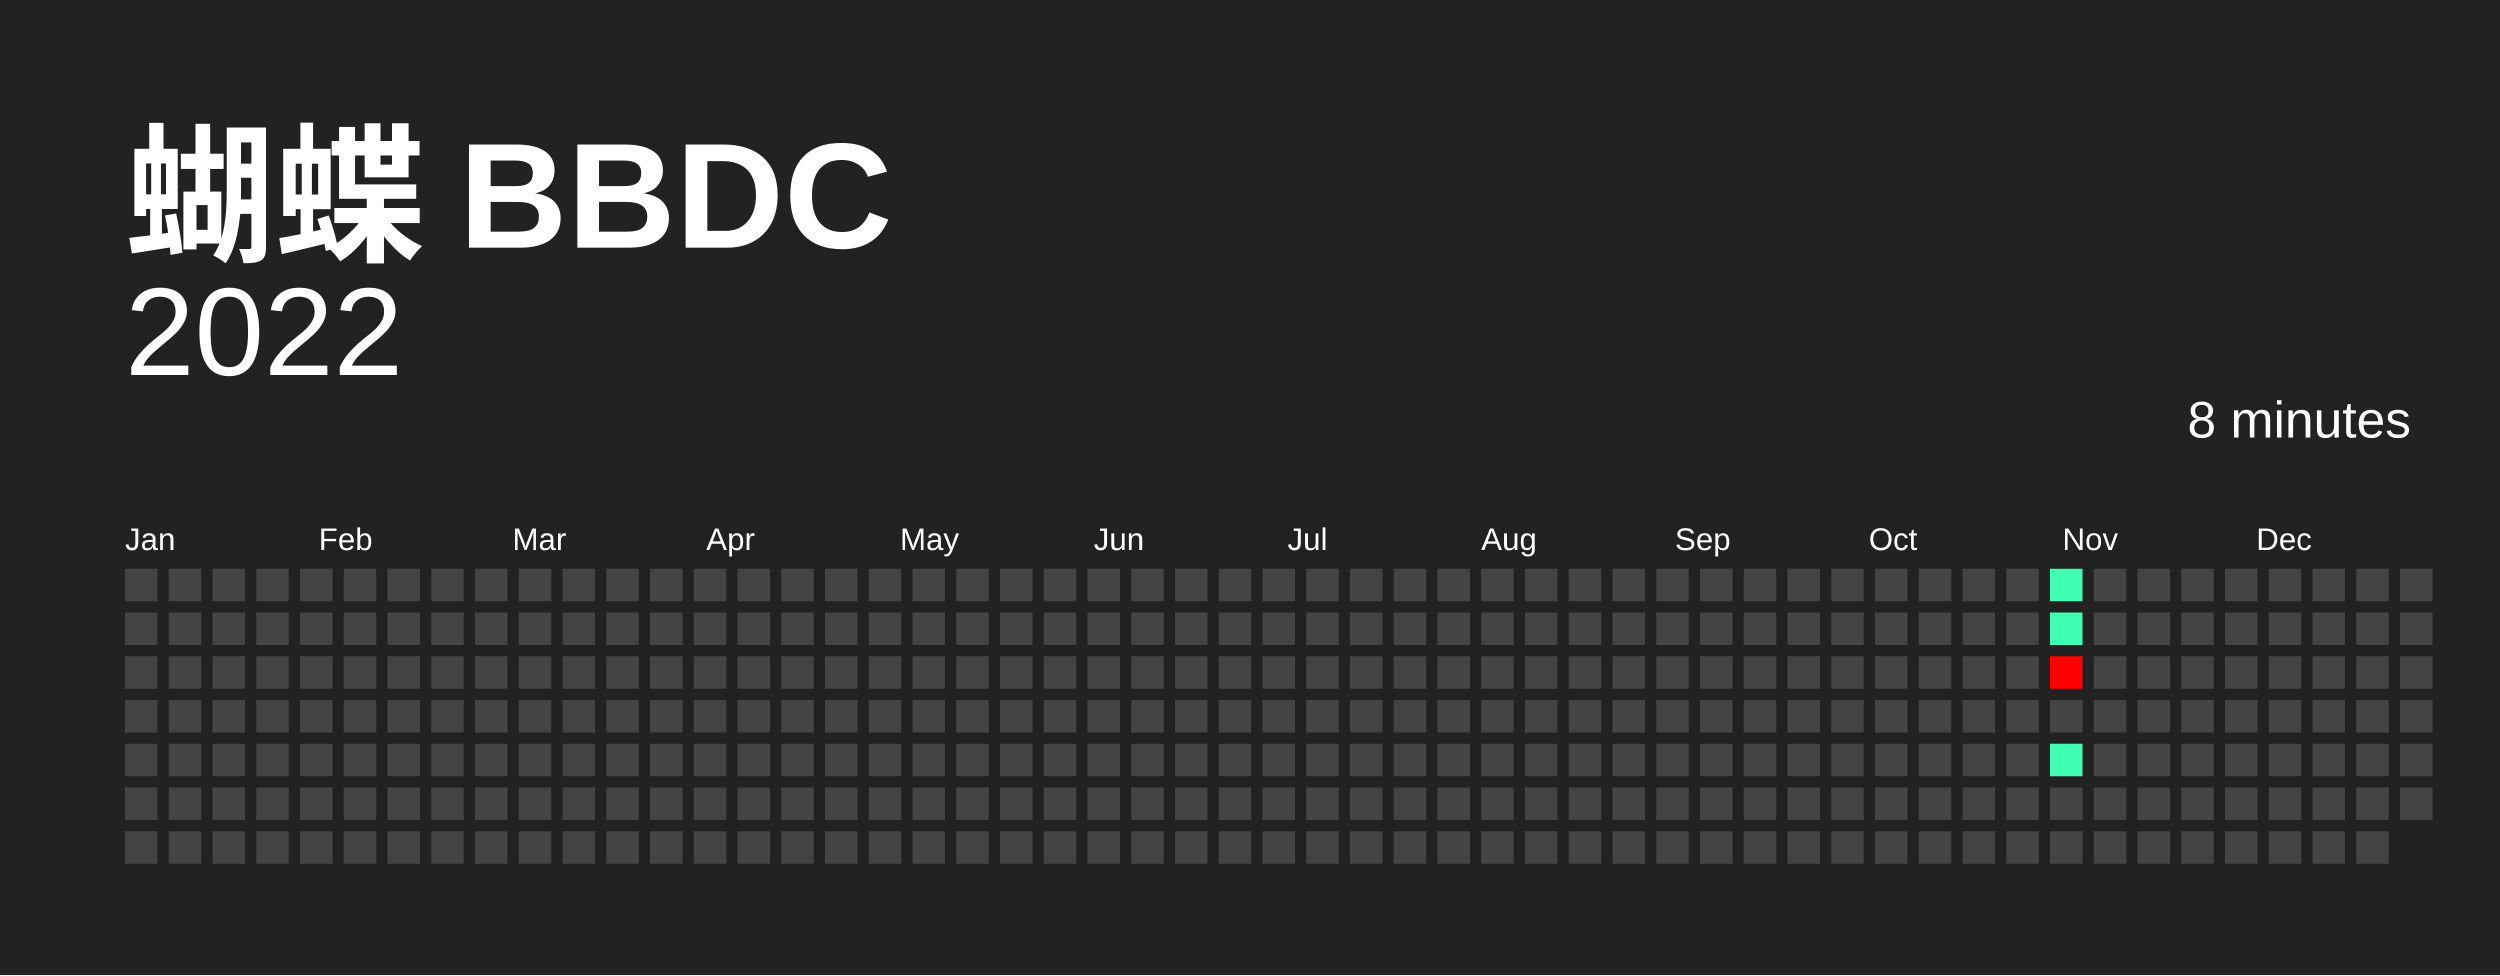
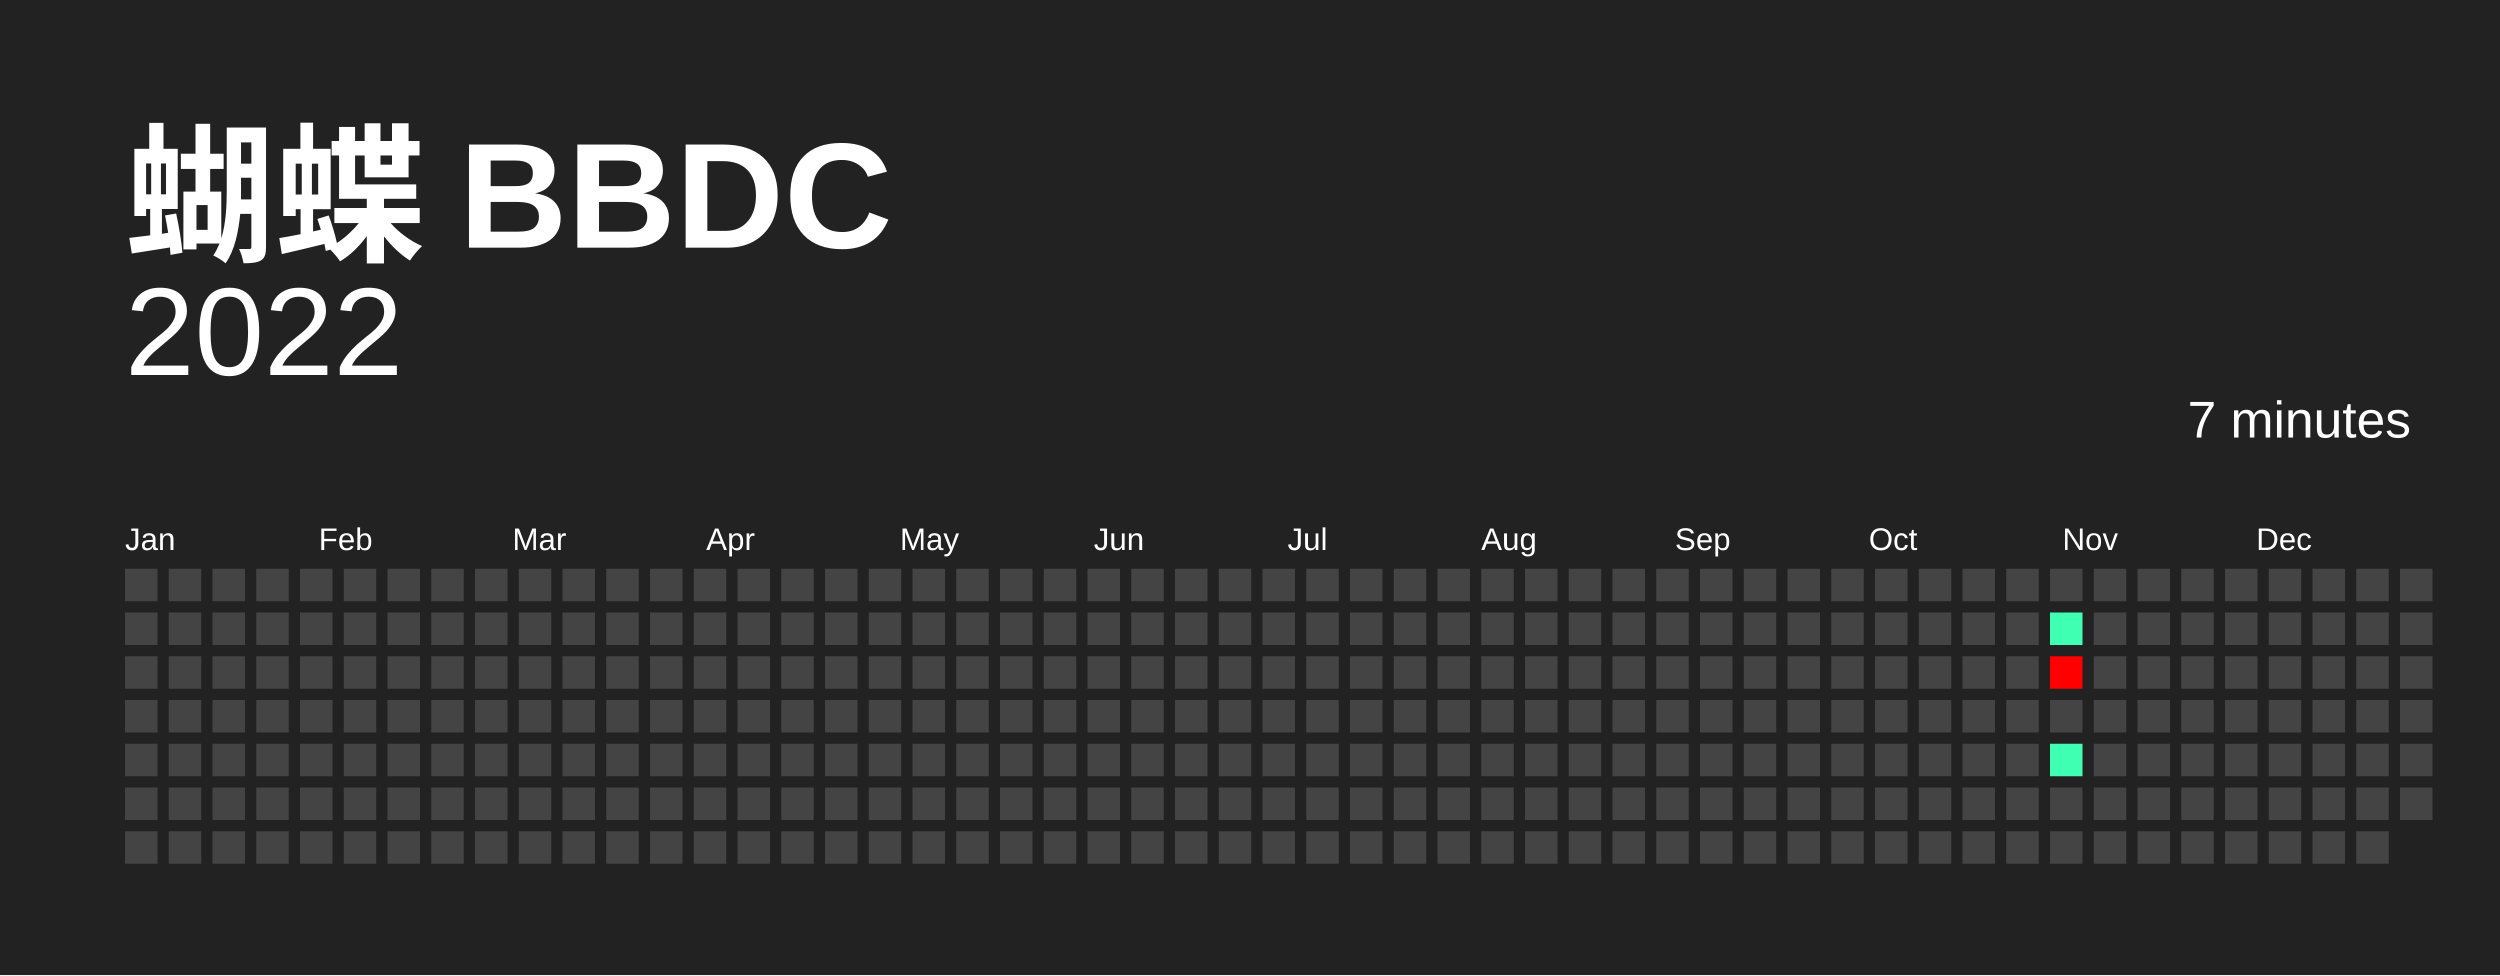
<svg xmlns="http://www.w3.org/2000/svg" baseProfile="full" height="78mm" version="1.1" viewBox="0,0,200,78" width="200mm">
  <defs />
  <rect fill="#222222" height="78" width="200" x="0" y="0" />
  <text fill="#FFFFFF" style="font-size:12px; font-family:Arial; font-weight:bold;" x="10" y="20">蝴蝶 BBDC</text>
  <text alignment-baseline="hanging" fill="#FFFFFF" style="font-size:10.0px; font-family:Arial;" x="10" y="30">2022</text>
-   <text alignment-baseline="hanging" fill="#FFFFFF" style="font-size:4.125px; font-family:Arial;" x="175" y="35">8 minutes</text>
+   <text alignment-baseline="hanging" fill="#FFFFFF" style="font-size:4.125px; font-family:Arial;" x="175" y="35">7 minutes</text>
  <text fill="#FFFFFF" style="font-size:2.5px; font-family:Arial" x="10.0" y="44">Jan</text>
  <text fill="#FFFFFF" style="font-size:2.5px; font-family:Arial" x="25.5" y="44">Feb</text>
  <text fill="#FFFFFF" style="font-size:2.5px; font-family:Arial" x="41.0" y="44">Mar</text>
  <text fill="#FFFFFF" style="font-size:2.5px; font-family:Arial" x="56.5" y="44">Apr</text>
  <text fill="#FFFFFF" style="font-size:2.5px; font-family:Arial" x="72.0" y="44">May</text>
  <text fill="#FFFFFF" style="font-size:2.5px; font-family:Arial" x="87.5" y="44">Jun</text>
  <text fill="#FFFFFF" style="font-size:2.5px; font-family:Arial" x="103.0" y="44">Jul</text>
  <text fill="#FFFFFF" style="font-size:2.5px; font-family:Arial" x="118.5" y="44">Aug</text>
  <text fill="#FFFFFF" style="font-size:2.5px; font-family:Arial" x="134.0" y="44">Sep</text>
  <text fill="#FFFFFF" style="font-size:2.5px; font-family:Arial" x="149.5" y="44">Oct</text>
  <text fill="#FFFFFF" style="font-size:2.5px; font-family:Arial" x="165.0" y="44">Nov</text>
  <text fill="#FFFFFF" style="font-size:2.5px; font-family:Arial" x="180.5" y="44">Dec</text>
  <rect fill="#444444" height="2.6" width="2.6" x="10.0" y="45.5" />
  <rect fill="#444444" height="2.6" width="2.6" x="10.0" y="49.0" />
  <rect fill="#444444" height="2.6" width="2.6" x="10.0" y="52.5" />
  <rect fill="#444444" height="2.6" width="2.6" x="10.0" y="56.0" />
  <rect fill="#444444" height="2.6" width="2.6" x="10.0" y="59.5" />
  <rect fill="#444444" height="2.6" width="2.6" x="10.0" y="63.0" />
  <rect fill="#444444" height="2.6" width="2.6" x="10.0" y="66.5" />
  <rect fill="#444444" height="2.6" width="2.6" x="13.5" y="45.5" />
  <rect fill="#444444" height="2.6" width="2.6" x="13.5" y="49.0" />
  <rect fill="#444444" height="2.6" width="2.6" x="13.5" y="52.5" />
  <rect fill="#444444" height="2.6" width="2.6" x="13.5" y="56.0" />
  <rect fill="#444444" height="2.6" width="2.6" x="13.5" y="59.5" />
  <rect fill="#444444" height="2.6" width="2.6" x="13.5" y="63.0" />
  <rect fill="#444444" height="2.6" width="2.6" x="13.5" y="66.5" />
  <rect fill="#444444" height="2.6" width="2.6" x="17.0" y="45.5" />
  <rect fill="#444444" height="2.6" width="2.6" x="17.0" y="49.0" />
  <rect fill="#444444" height="2.6" width="2.6" x="17.0" y="52.5" />
  <rect fill="#444444" height="2.6" width="2.6" x="17.0" y="56.0" />
  <rect fill="#444444" height="2.6" width="2.6" x="17.0" y="59.5" />
  <rect fill="#444444" height="2.6" width="2.6" x="17.0" y="63.0" />
  <rect fill="#444444" height="2.6" width="2.6" x="17.0" y="66.5" />
  <rect fill="#444444" height="2.6" width="2.6" x="20.5" y="45.5" />
  <rect fill="#444444" height="2.6" width="2.6" x="20.5" y="49.0" />
  <rect fill="#444444" height="2.6" width="2.6" x="20.5" y="52.5" />
  <rect fill="#444444" height="2.6" width="2.6" x="20.5" y="56.0" />
  <rect fill="#444444" height="2.6" width="2.6" x="20.5" y="59.5" />
  <rect fill="#444444" height="2.6" width="2.6" x="20.5" y="63.0" />
  <rect fill="#444444" height="2.6" width="2.6" x="20.5" y="66.5" />
  <rect fill="#444444" height="2.6" width="2.6" x="24.0" y="45.5" />
  <rect fill="#444444" height="2.6" width="2.6" x="24.0" y="49.0" />
  <rect fill="#444444" height="2.6" width="2.6" x="24.0" y="52.5" />
  <rect fill="#444444" height="2.6" width="2.6" x="24.0" y="56.0" />
  <rect fill="#444444" height="2.6" width="2.6" x="24.0" y="59.5" />
  <rect fill="#444444" height="2.6" width="2.6" x="24.0" y="63.0" />
  <rect fill="#444444" height="2.6" width="2.6" x="24.0" y="66.5" />
  <rect fill="#444444" height="2.6" width="2.6" x="27.5" y="45.5" />
  <rect fill="#444444" height="2.6" width="2.6" x="27.5" y="49.0" />
  <rect fill="#444444" height="2.6" width="2.6" x="27.5" y="52.5" />
  <rect fill="#444444" height="2.6" width="2.6" x="27.5" y="56.0" />
  <rect fill="#444444" height="2.6" width="2.6" x="27.5" y="59.5" />
  <rect fill="#444444" height="2.6" width="2.6" x="27.5" y="63.0" />
  <rect fill="#444444" height="2.6" width="2.6" x="27.5" y="66.5" />
  <rect fill="#444444" height="2.6" width="2.6" x="31.0" y="45.5" />
  <rect fill="#444444" height="2.6" width="2.6" x="31.0" y="49.0" />
  <rect fill="#444444" height="2.6" width="2.6" x="31.0" y="52.5" />
  <rect fill="#444444" height="2.6" width="2.6" x="31.0" y="56.0" />
  <rect fill="#444444" height="2.6" width="2.6" x="31.0" y="59.5" />
  <rect fill="#444444" height="2.6" width="2.6" x="31.0" y="63.0" />
  <rect fill="#444444" height="2.6" width="2.6" x="31.0" y="66.5" />
  <rect fill="#444444" height="2.6" width="2.6" x="34.5" y="45.5" />
  <rect fill="#444444" height="2.6" width="2.6" x="34.5" y="49.0" />
  <rect fill="#444444" height="2.6" width="2.6" x="34.5" y="52.5" />
  <rect fill="#444444" height="2.6" width="2.6" x="34.5" y="56.0" />
  <rect fill="#444444" height="2.6" width="2.6" x="34.5" y="59.5" />
  <rect fill="#444444" height="2.6" width="2.6" x="34.5" y="63.0" />
  <rect fill="#444444" height="2.6" width="2.6" x="34.5" y="66.5" />
  <rect fill="#444444" height="2.6" width="2.6" x="38.0" y="45.5" />
  <rect fill="#444444" height="2.6" width="2.6" x="38.0" y="49.0" />
  <rect fill="#444444" height="2.6" width="2.6" x="38.0" y="52.5" />
  <rect fill="#444444" height="2.6" width="2.6" x="38.0" y="56.0" />
  <rect fill="#444444" height="2.6" width="2.6" x="38.0" y="59.5" />
  <rect fill="#444444" height="2.6" width="2.6" x="38.0" y="63.0" />
  <rect fill="#444444" height="2.6" width="2.6" x="38.0" y="66.5" />
  <rect fill="#444444" height="2.6" width="2.6" x="41.5" y="45.5" />
  <rect fill="#444444" height="2.6" width="2.6" x="41.5" y="49.0" />
  <rect fill="#444444" height="2.6" width="2.6" x="41.5" y="52.5" />
  <rect fill="#444444" height="2.6" width="2.6" x="41.5" y="56.0" />
  <rect fill="#444444" height="2.6" width="2.6" x="41.5" y="59.5" />
  <rect fill="#444444" height="2.6" width="2.6" x="41.5" y="63.0" />
  <rect fill="#444444" height="2.6" width="2.6" x="41.5" y="66.5" />
  <rect fill="#444444" height="2.6" width="2.6" x="45.0" y="45.5" />
  <rect fill="#444444" height="2.6" width="2.6" x="45.0" y="49.0" />
  <rect fill="#444444" height="2.6" width="2.6" x="45.0" y="52.5" />
  <rect fill="#444444" height="2.6" width="2.6" x="45.0" y="56.0" />
  <rect fill="#444444" height="2.6" width="2.6" x="45.0" y="59.5" />
  <rect fill="#444444" height="2.6" width="2.6" x="45.0" y="63.0" />
  <rect fill="#444444" height="2.6" width="2.6" x="45.0" y="66.5" />
  <rect fill="#444444" height="2.6" width="2.6" x="48.5" y="45.5" />
  <rect fill="#444444" height="2.6" width="2.6" x="48.5" y="49.0" />
  <rect fill="#444444" height="2.6" width="2.6" x="48.5" y="52.5" />
  <rect fill="#444444" height="2.6" width="2.6" x="48.5" y="56.0" />
  <rect fill="#444444" height="2.6" width="2.6" x="48.5" y="59.5" />
  <rect fill="#444444" height="2.6" width="2.6" x="48.5" y="63.0" />
  <rect fill="#444444" height="2.6" width="2.6" x="48.5" y="66.5" />
  <rect fill="#444444" height="2.6" width="2.6" x="52.0" y="45.5" />
  <rect fill="#444444" height="2.6" width="2.6" x="52.0" y="49.0" />
  <rect fill="#444444" height="2.6" width="2.6" x="52.0" y="52.5" />
  <rect fill="#444444" height="2.6" width="2.6" x="52.0" y="56.0" />
  <rect fill="#444444" height="2.6" width="2.6" x="52.0" y="59.5" />
  <rect fill="#444444" height="2.6" width="2.6" x="52.0" y="63.0" />
  <rect fill="#444444" height="2.6" width="2.6" x="52.0" y="66.5" />
  <rect fill="#444444" height="2.6" width="2.6" x="55.5" y="45.5" />
  <rect fill="#444444" height="2.6" width="2.6" x="55.5" y="49.0" />
  <rect fill="#444444" height="2.6" width="2.6" x="55.5" y="52.5" />
  <rect fill="#444444" height="2.6" width="2.6" x="55.5" y="56.0" />
  <rect fill="#444444" height="2.6" width="2.6" x="55.5" y="59.5" />
  <rect fill="#444444" height="2.6" width="2.6" x="55.5" y="63.0" />
  <rect fill="#444444" height="2.6" width="2.6" x="55.5" y="66.5" />
  <rect fill="#444444" height="2.6" width="2.6" x="59.0" y="45.5" />
  <rect fill="#444444" height="2.6" width="2.6" x="59.0" y="49.0" />
  <rect fill="#444444" height="2.6" width="2.6" x="59.0" y="52.5" />
  <rect fill="#444444" height="2.6" width="2.6" x="59.0" y="56.0" />
  <rect fill="#444444" height="2.6" width="2.6" x="59.0" y="59.5" />
  <rect fill="#444444" height="2.6" width="2.6" x="59.0" y="63.0" />
  <rect fill="#444444" height="2.6" width="2.6" x="59.0" y="66.5" />
  <rect fill="#444444" height="2.6" width="2.6" x="62.5" y="45.5" />
  <rect fill="#444444" height="2.6" width="2.6" x="62.5" y="49.0" />
  <rect fill="#444444" height="2.6" width="2.6" x="62.5" y="52.5" />
  <rect fill="#444444" height="2.6" width="2.6" x="62.5" y="56.0" />
  <rect fill="#444444" height="2.6" width="2.6" x="62.5" y="59.5" />
  <rect fill="#444444" height="2.6" width="2.6" x="62.5" y="63.0" />
  <rect fill="#444444" height="2.6" width="2.6" x="62.5" y="66.5" />
  <rect fill="#444444" height="2.6" width="2.6" x="66.0" y="45.5" />
  <rect fill="#444444" height="2.6" width="2.6" x="66.0" y="49.0" />
  <rect fill="#444444" height="2.6" width="2.6" x="66.0" y="52.5" />
  <rect fill="#444444" height="2.6" width="2.6" x="66.0" y="56.0" />
  <rect fill="#444444" height="2.6" width="2.6" x="66.0" y="59.5" />
  <rect fill="#444444" height="2.6" width="2.6" x="66.0" y="63.0" />
  <rect fill="#444444" height="2.6" width="2.6" x="66.0" y="66.5" />
  <rect fill="#444444" height="2.6" width="2.6" x="69.5" y="45.5" />
  <rect fill="#444444" height="2.6" width="2.6" x="69.5" y="49.0" />
  <rect fill="#444444" height="2.6" width="2.6" x="69.5" y="52.5" />
  <rect fill="#444444" height="2.6" width="2.6" x="69.5" y="56.0" />
  <rect fill="#444444" height="2.6" width="2.6" x="69.5" y="59.5" />
  <rect fill="#444444" height="2.6" width="2.6" x="69.5" y="63.0" />
  <rect fill="#444444" height="2.6" width="2.6" x="69.5" y="66.5" />
  <rect fill="#444444" height="2.6" width="2.6" x="73.0" y="45.5" />
  <rect fill="#444444" height="2.6" width="2.6" x="73.0" y="49.0" />
  <rect fill="#444444" height="2.6" width="2.6" x="73.0" y="52.5" />
  <rect fill="#444444" height="2.6" width="2.6" x="73.0" y="56.0" />
  <rect fill="#444444" height="2.6" width="2.6" x="73.0" y="59.5" />
  <rect fill="#444444" height="2.6" width="2.6" x="73.0" y="63.0" />
  <rect fill="#444444" height="2.6" width="2.6" x="73.0" y="66.5" />
  <rect fill="#444444" height="2.6" width="2.6" x="76.5" y="45.5" />
  <rect fill="#444444" height="2.6" width="2.6" x="76.5" y="49.0" />
  <rect fill="#444444" height="2.6" width="2.6" x="76.5" y="52.5" />
  <rect fill="#444444" height="2.6" width="2.6" x="76.5" y="56.0" />
  <rect fill="#444444" height="2.6" width="2.6" x="76.5" y="59.5" />
  <rect fill="#444444" height="2.6" width="2.6" x="76.5" y="63.0" />
  <rect fill="#444444" height="2.6" width="2.6" x="76.5" y="66.5" />
  <rect fill="#444444" height="2.6" width="2.6" x="80.0" y="45.5" />
  <rect fill="#444444" height="2.6" width="2.6" x="80.0" y="49.0" />
  <rect fill="#444444" height="2.6" width="2.6" x="80.0" y="52.5" />
  <rect fill="#444444" height="2.6" width="2.6" x="80.0" y="56.0" />
  <rect fill="#444444" height="2.6" width="2.6" x="80.0" y="59.5" />
  <rect fill="#444444" height="2.6" width="2.6" x="80.0" y="63.0" />
  <rect fill="#444444" height="2.6" width="2.6" x="80.0" y="66.5" />
  <rect fill="#444444" height="2.6" width="2.6" x="83.5" y="45.5" />
  <rect fill="#444444" height="2.6" width="2.6" x="83.5" y="49.0" />
  <rect fill="#444444" height="2.6" width="2.6" x="83.5" y="52.5" />
  <rect fill="#444444" height="2.6" width="2.6" x="83.5" y="56.0" />
  <rect fill="#444444" height="2.6" width="2.6" x="83.5" y="59.5" />
  <rect fill="#444444" height="2.6" width="2.6" x="83.5" y="63.0" />
  <rect fill="#444444" height="2.6" width="2.6" x="83.5" y="66.5" />
  <rect fill="#444444" height="2.6" width="2.6" x="87.0" y="45.5" />
  <rect fill="#444444" height="2.6" width="2.6" x="87.0" y="49.0" />
  <rect fill="#444444" height="2.6" width="2.6" x="87.0" y="52.5" />
  <rect fill="#444444" height="2.6" width="2.6" x="87.0" y="56.0" />
  <rect fill="#444444" height="2.6" width="2.6" x="87.0" y="59.5" />
  <rect fill="#444444" height="2.6" width="2.6" x="87.0" y="63.0" />
  <rect fill="#444444" height="2.6" width="2.6" x="87.0" y="66.5" />
  <rect fill="#444444" height="2.6" width="2.6" x="90.5" y="45.5" />
  <rect fill="#444444" height="2.6" width="2.6" x="90.5" y="49.0" />
  <rect fill="#444444" height="2.6" width="2.6" x="90.5" y="52.5" />
  <rect fill="#444444" height="2.6" width="2.6" x="90.5" y="56.0" />
  <rect fill="#444444" height="2.6" width="2.6" x="90.5" y="59.5" />
  <rect fill="#444444" height="2.6" width="2.6" x="90.5" y="63.0" />
  <rect fill="#444444" height="2.6" width="2.6" x="90.5" y="66.5" />
  <rect fill="#444444" height="2.6" width="2.6" x="94.0" y="45.5" />
  <rect fill="#444444" height="2.6" width="2.6" x="94.0" y="49.0" />
  <rect fill="#444444" height="2.6" width="2.6" x="94.0" y="52.5" />
  <rect fill="#444444" height="2.6" width="2.6" x="94.0" y="56.0" />
  <rect fill="#444444" height="2.6" width="2.6" x="94.0" y="59.5" />
  <rect fill="#444444" height="2.6" width="2.6" x="94.0" y="63.0" />
  <rect fill="#444444" height="2.6" width="2.6" x="94.0" y="66.5" />
  <rect fill="#444444" height="2.6" width="2.6" x="97.5" y="45.5" />
  <rect fill="#444444" height="2.6" width="2.6" x="97.5" y="49.0" />
  <rect fill="#444444" height="2.6" width="2.6" x="97.5" y="52.5" />
  <rect fill="#444444" height="2.6" width="2.6" x="97.5" y="56.0" />
  <rect fill="#444444" height="2.6" width="2.6" x="97.5" y="59.5" />
  <rect fill="#444444" height="2.6" width="2.6" x="97.5" y="63.0" />
  <rect fill="#444444" height="2.6" width="2.6" x="97.5" y="66.5" />
  <rect fill="#444444" height="2.6" width="2.6" x="101.0" y="45.5" />
  <rect fill="#444444" height="2.6" width="2.6" x="101.0" y="49.0" />
  <rect fill="#444444" height="2.6" width="2.6" x="101.0" y="52.5" />
  <rect fill="#444444" height="2.6" width="2.6" x="101.0" y="56.0" />
  <rect fill="#444444" height="2.6" width="2.6" x="101.0" y="59.5" />
  <rect fill="#444444" height="2.6" width="2.6" x="101.0" y="63.0" />
  <rect fill="#444444" height="2.6" width="2.6" x="101.0" y="66.5" />
  <rect fill="#444444" height="2.6" width="2.6" x="104.5" y="45.5" />
  <rect fill="#444444" height="2.6" width="2.6" x="104.5" y="49.0" />
  <rect fill="#444444" height="2.6" width="2.6" x="104.5" y="52.5" />
  <rect fill="#444444" height="2.6" width="2.6" x="104.5" y="56.0" />
  <rect fill="#444444" height="2.6" width="2.6" x="104.5" y="59.5" />
  <rect fill="#444444" height="2.6" width="2.6" x="104.5" y="63.0" />
  <rect fill="#444444" height="2.6" width="2.6" x="104.5" y="66.5" />
  <rect fill="#444444" height="2.6" width="2.6" x="108.0" y="45.5" />
  <rect fill="#444444" height="2.6" width="2.6" x="108.0" y="49.0" />
  <rect fill="#444444" height="2.6" width="2.6" x="108.0" y="52.5" />
  <rect fill="#444444" height="2.6" width="2.6" x="108.0" y="56.0" />
  <rect fill="#444444" height="2.6" width="2.6" x="108.0" y="59.5" />
  <rect fill="#444444" height="2.6" width="2.6" x="108.0" y="63.0" />
  <rect fill="#444444" height="2.6" width="2.6" x="108.0" y="66.5" />
  <rect fill="#444444" height="2.6" width="2.6" x="111.5" y="45.5" />
  <rect fill="#444444" height="2.6" width="2.6" x="111.5" y="49.0" />
  <rect fill="#444444" height="2.6" width="2.6" x="111.5" y="52.5" />
  <rect fill="#444444" height="2.6" width="2.6" x="111.5" y="56.0" />
  <rect fill="#444444" height="2.6" width="2.6" x="111.5" y="59.5" />
  <rect fill="#444444" height="2.6" width="2.6" x="111.5" y="63.0" />
  <rect fill="#444444" height="2.6" width="2.6" x="111.5" y="66.5" />
  <rect fill="#444444" height="2.6" width="2.6" x="115.0" y="45.5" />
  <rect fill="#444444" height="2.6" width="2.6" x="115.0" y="49.0" />
  <rect fill="#444444" height="2.6" width="2.6" x="115.0" y="52.5" />
  <rect fill="#444444" height="2.6" width="2.6" x="115.0" y="56.0" />
  <rect fill="#444444" height="2.6" width="2.6" x="115.0" y="59.5" />
  <rect fill="#444444" height="2.6" width="2.6" x="115.0" y="63.0" />
  <rect fill="#444444" height="2.6" width="2.6" x="115.0" y="66.5" />
  <rect fill="#444444" height="2.6" width="2.6" x="118.5" y="45.5" />
  <rect fill="#444444" height="2.6" width="2.6" x="118.5" y="49.0" />
  <rect fill="#444444" height="2.6" width="2.6" x="118.5" y="52.5" />
  <rect fill="#444444" height="2.6" width="2.6" x="118.5" y="56.0" />
  <rect fill="#444444" height="2.6" width="2.6" x="118.5" y="59.5" />
  <rect fill="#444444" height="2.6" width="2.6" x="118.5" y="63.0" />
  <rect fill="#444444" height="2.6" width="2.6" x="118.5" y="66.5" />
  <rect fill="#444444" height="2.6" width="2.6" x="122.0" y="45.5" />
  <rect fill="#444444" height="2.6" width="2.6" x="122.0" y="49.0" />
  <rect fill="#444444" height="2.6" width="2.6" x="122.0" y="52.5" />
  <rect fill="#444444" height="2.6" width="2.6" x="122.0" y="56.0" />
  <rect fill="#444444" height="2.6" width="2.6" x="122.0" y="59.5" />
  <rect fill="#444444" height="2.6" width="2.6" x="122.0" y="63.0" />
  <rect fill="#444444" height="2.6" width="2.6" x="122.0" y="66.5" />
  <rect fill="#444444" height="2.6" width="2.6" x="125.5" y="45.5" />
  <rect fill="#444444" height="2.6" width="2.6" x="125.5" y="49.0" />
  <rect fill="#444444" height="2.6" width="2.6" x="125.5" y="52.5" />
  <rect fill="#444444" height="2.6" width="2.6" x="125.5" y="56.0" />
  <rect fill="#444444" height="2.6" width="2.6" x="125.5" y="59.5" />
  <rect fill="#444444" height="2.6" width="2.6" x="125.5" y="63.0" />
  <rect fill="#444444" height="2.6" width="2.6" x="125.5" y="66.5" />
  <rect fill="#444444" height="2.6" width="2.6" x="129.0" y="45.5" />
  <rect fill="#444444" height="2.6" width="2.6" x="129.0" y="49.0" />
  <rect fill="#444444" height="2.6" width="2.6" x="129.0" y="52.5" />
  <rect fill="#444444" height="2.6" width="2.6" x="129.0" y="56.0" />
  <rect fill="#444444" height="2.6" width="2.6" x="129.0" y="59.5" />
  <rect fill="#444444" height="2.6" width="2.6" x="129.0" y="63.0" />
  <rect fill="#444444" height="2.6" width="2.6" x="129.0" y="66.5" />
  <rect fill="#444444" height="2.6" width="2.6" x="132.5" y="45.5" />
  <rect fill="#444444" height="2.6" width="2.6" x="132.5" y="49.0" />
  <rect fill="#444444" height="2.6" width="2.6" x="132.5" y="52.5" />
  <rect fill="#444444" height="2.6" width="2.6" x="132.5" y="56.0" />
  <rect fill="#444444" height="2.6" width="2.6" x="132.5" y="59.5" />
  <rect fill="#444444" height="2.6" width="2.6" x="132.5" y="63.0" />
  <rect fill="#444444" height="2.6" width="2.6" x="132.5" y="66.5" />
  <rect fill="#444444" height="2.6" width="2.6" x="136.0" y="45.5" />
  <rect fill="#444444" height="2.6" width="2.6" x="136.0" y="49.0" />
  <rect fill="#444444" height="2.6" width="2.6" x="136.0" y="52.5" />
  <rect fill="#444444" height="2.6" width="2.6" x="136.0" y="56.0" />
  <rect fill="#444444" height="2.6" width="2.6" x="136.0" y="59.5" />
  <rect fill="#444444" height="2.6" width="2.6" x="136.0" y="63.0" />
  <rect fill="#444444" height="2.6" width="2.6" x="136.0" y="66.5" />
  <rect fill="#444444" height="2.6" width="2.6" x="139.5" y="45.5" />
  <rect fill="#444444" height="2.6" width="2.6" x="139.5" y="49.0" />
  <rect fill="#444444" height="2.6" width="2.6" x="139.5" y="52.5" />
  <rect fill="#444444" height="2.6" width="2.6" x="139.5" y="56.0" />
  <rect fill="#444444" height="2.6" width="2.6" x="139.5" y="59.5" />
  <rect fill="#444444" height="2.6" width="2.6" x="139.5" y="63.0" />
  <rect fill="#444444" height="2.6" width="2.6" x="139.5" y="66.5" />
  <rect fill="#444444" height="2.6" width="2.6" x="143.0" y="45.5" />
  <rect fill="#444444" height="2.6" width="2.6" x="143.0" y="49.0" />
  <rect fill="#444444" height="2.6" width="2.6" x="143.0" y="52.5" />
  <rect fill="#444444" height="2.6" width="2.6" x="143.0" y="56.0" />
  <rect fill="#444444" height="2.6" width="2.6" x="143.0" y="59.5" />
  <rect fill="#444444" height="2.6" width="2.6" x="143.0" y="63.0" />
  <rect fill="#444444" height="2.6" width="2.6" x="143.0" y="66.5" />
  <rect fill="#444444" height="2.6" width="2.6" x="146.5" y="45.5" />
  <rect fill="#444444" height="2.6" width="2.6" x="146.5" y="49.0" />
  <rect fill="#444444" height="2.6" width="2.6" x="146.5" y="52.5" />
  <rect fill="#444444" height="2.6" width="2.6" x="146.5" y="56.0" />
  <rect fill="#444444" height="2.6" width="2.6" x="146.5" y="59.5" />
  <rect fill="#444444" height="2.6" width="2.6" x="146.5" y="63.0" />
  <rect fill="#444444" height="2.6" width="2.6" x="146.5" y="66.5" />
  <rect fill="#444444" height="2.6" width="2.6" x="150.0" y="45.5" />
  <rect fill="#444444" height="2.6" width="2.6" x="150.0" y="49.0" />
  <rect fill="#444444" height="2.6" width="2.6" x="150.0" y="52.5" />
  <rect fill="#444444" height="2.6" width="2.6" x="150.0" y="56.0" />
  <rect fill="#444444" height="2.6" width="2.6" x="150.0" y="59.5" />
  <rect fill="#444444" height="2.6" width="2.6" x="150.0" y="63.0" />
  <rect fill="#444444" height="2.6" width="2.6" x="150.0" y="66.5" />
  <rect fill="#444444" height="2.6" width="2.6" x="153.5" y="45.5" />
  <rect fill="#444444" height="2.6" width="2.6" x="153.5" y="49.0" />
  <rect fill="#444444" height="2.6" width="2.6" x="153.5" y="52.5" />
  <rect fill="#444444" height="2.6" width="2.6" x="153.5" y="56.0" />
  <rect fill="#444444" height="2.6" width="2.6" x="153.5" y="59.5" />
  <rect fill="#444444" height="2.6" width="2.6" x="153.5" y="63.0" />
  <rect fill="#444444" height="2.6" width="2.6" x="153.5" y="66.5" />
  <rect fill="#444444" height="2.6" width="2.6" x="157.0" y="45.5" />
  <rect fill="#444444" height="2.6" width="2.6" x="157.0" y="49.0" />
  <rect fill="#444444" height="2.6" width="2.6" x="157.0" y="52.5" />
  <rect fill="#444444" height="2.6" width="2.6" x="157.0" y="56.0" />
  <rect fill="#444444" height="2.6" width="2.6" x="157.0" y="59.5" />
  <rect fill="#444444" height="2.6" width="2.6" x="157.0" y="63.0" />
  <rect fill="#444444" height="2.6" width="2.6" x="157.0" y="66.5" />
  <rect fill="#444444" height="2.6" width="2.6" x="160.5" y="45.5" />
  <rect fill="#444444" height="2.6" width="2.6" x="160.5" y="49.0" />
  <rect fill="#444444" height="2.6" width="2.6" x="160.5" y="52.5" />
  <rect fill="#444444" height="2.6" width="2.6" x="160.5" y="56.0" />
  <rect fill="#444444" height="2.6" width="2.6" x="160.5" y="59.5" />
  <rect fill="#444444" height="2.6" width="2.6" x="160.5" y="63.0" />
  <rect fill="#444444" height="2.6" width="2.6" x="160.5" y="66.5" />
-   <rect fill="#3effb2" height="2.6" width="2.6" x="164.0" y="45.5" />
+   <rect fill="#444444" height="2.6" width="2.6" x="164.0" y="45.5" />
  <rect fill="#3effb2" height="2.6" width="2.6" x="164.0" y="49.0" />
  <rect fill="red" height="2.6" width="2.6" x="164.0" y="52.5" />
  <rect fill="#444444" height="2.6" width="2.6" x="164.0" y="56.0" />
  <rect fill="#3effb2" height="2.6" width="2.6" x="164.0" y="59.5" />
  <rect fill="#444444" height="2.6" width="2.6" x="164.0" y="63.0" />
  <rect fill="#444444" height="2.6" width="2.6" x="164.0" y="66.5" />
  <rect fill="#444444" height="2.6" width="2.6" x="167.5" y="45.5" />
  <rect fill="#444444" height="2.6" width="2.6" x="167.5" y="49.0" />
  <rect fill="#444444" height="2.6" width="2.6" x="167.5" y="52.5" />
  <rect fill="#444444" height="2.6" width="2.6" x="167.5" y="56.0" />
  <rect fill="#444444" height="2.6" width="2.6" x="167.5" y="59.5" />
  <rect fill="#444444" height="2.6" width="2.6" x="167.5" y="63.0" />
  <rect fill="#444444" height="2.6" width="2.6" x="167.5" y="66.5" />
  <rect fill="#444444" height="2.6" width="2.6" x="171.0" y="45.5" />
  <rect fill="#444444" height="2.6" width="2.6" x="171.0" y="49.0" />
  <rect fill="#444444" height="2.6" width="2.6" x="171.0" y="52.5" />
  <rect fill="#444444" height="2.6" width="2.6" x="171.0" y="56.0" />
  <rect fill="#444444" height="2.6" width="2.6" x="171.0" y="59.5" />
  <rect fill="#444444" height="2.6" width="2.6" x="171.0" y="63.0" />
  <rect fill="#444444" height="2.6" width="2.6" x="171.0" y="66.5" />
  <rect fill="#444444" height="2.6" width="2.6" x="174.5" y="45.5" />
  <rect fill="#444444" height="2.6" width="2.6" x="174.5" y="49.0" />
  <rect fill="#444444" height="2.6" width="2.6" x="174.5" y="52.5" />
  <rect fill="#444444" height="2.6" width="2.6" x="174.5" y="56.0" />
  <rect fill="#444444" height="2.6" width="2.6" x="174.5" y="59.5" />
  <rect fill="#444444" height="2.6" width="2.6" x="174.5" y="63.0" />
  <rect fill="#444444" height="2.6" width="2.6" x="174.5" y="66.5" />
  <rect fill="#444444" height="2.6" width="2.6" x="178.0" y="45.5" />
  <rect fill="#444444" height="2.6" width="2.6" x="178.0" y="49.0" />
  <rect fill="#444444" height="2.6" width="2.6" x="178.0" y="52.5" />
  <rect fill="#444444" height="2.6" width="2.6" x="178.0" y="56.0" />
  <rect fill="#444444" height="2.6" width="2.6" x="178.0" y="59.5" />
  <rect fill="#444444" height="2.6" width="2.6" x="178.0" y="63.0" />
  <rect fill="#444444" height="2.6" width="2.6" x="178.0" y="66.5" />
  <rect fill="#444444" height="2.6" width="2.6" x="181.5" y="45.5" />
  <rect fill="#444444" height="2.6" width="2.6" x="181.5" y="49.0" />
  <rect fill="#444444" height="2.6" width="2.6" x="181.5" y="52.5" />
  <rect fill="#444444" height="2.6" width="2.6" x="181.5" y="56.0" />
  <rect fill="#444444" height="2.6" width="2.6" x="181.5" y="59.5" />
  <rect fill="#444444" height="2.6" width="2.6" x="181.5" y="63.0" />
  <rect fill="#444444" height="2.6" width="2.6" x="181.5" y="66.5" />
  <rect fill="#444444" height="2.6" width="2.6" x="185.0" y="45.5" />
  <rect fill="#444444" height="2.6" width="2.6" x="185.0" y="49.0" />
  <rect fill="#444444" height="2.6" width="2.6" x="185.0" y="52.5" />
  <rect fill="#444444" height="2.6" width="2.6" x="185.0" y="56.0" />
  <rect fill="#444444" height="2.6" width="2.6" x="185.0" y="59.5" />
  <rect fill="#444444" height="2.6" width="2.6" x="185.0" y="63.0" />
  <rect fill="#444444" height="2.6" width="2.6" x="185.0" y="66.5" />
  <rect fill="#444444" height="2.6" width="2.6" x="188.5" y="45.5" />
  <rect fill="#444444" height="2.6" width="2.6" x="188.5" y="49.0" />
  <rect fill="#444444" height="2.6" width="2.6" x="188.5" y="52.5" />
  <rect fill="#444444" height="2.6" width="2.6" x="188.5" y="56.0" />
  <rect fill="#444444" height="2.6" width="2.6" x="188.5" y="59.5" />
  <rect fill="#444444" height="2.6" width="2.6" x="188.5" y="63.0" />
  <rect fill="#444444" height="2.6" width="2.6" x="188.5" y="66.5" />
  <rect fill="#444444" height="2.6" width="2.6" x="192.0" y="45.5" />
  <rect fill="#444444" height="2.6" width="2.6" x="192.0" y="49.0" />
  <rect fill="#444444" height="2.6" width="2.6" x="192.0" y="52.5" />
  <rect fill="#444444" height="2.6" width="2.6" x="192.0" y="56.0" />
  <rect fill="#444444" height="2.6" width="2.6" x="192.0" y="59.5" />
  <rect fill="#444444" height="2.6" width="2.6" x="192.0" y="63.0" />
</svg>
